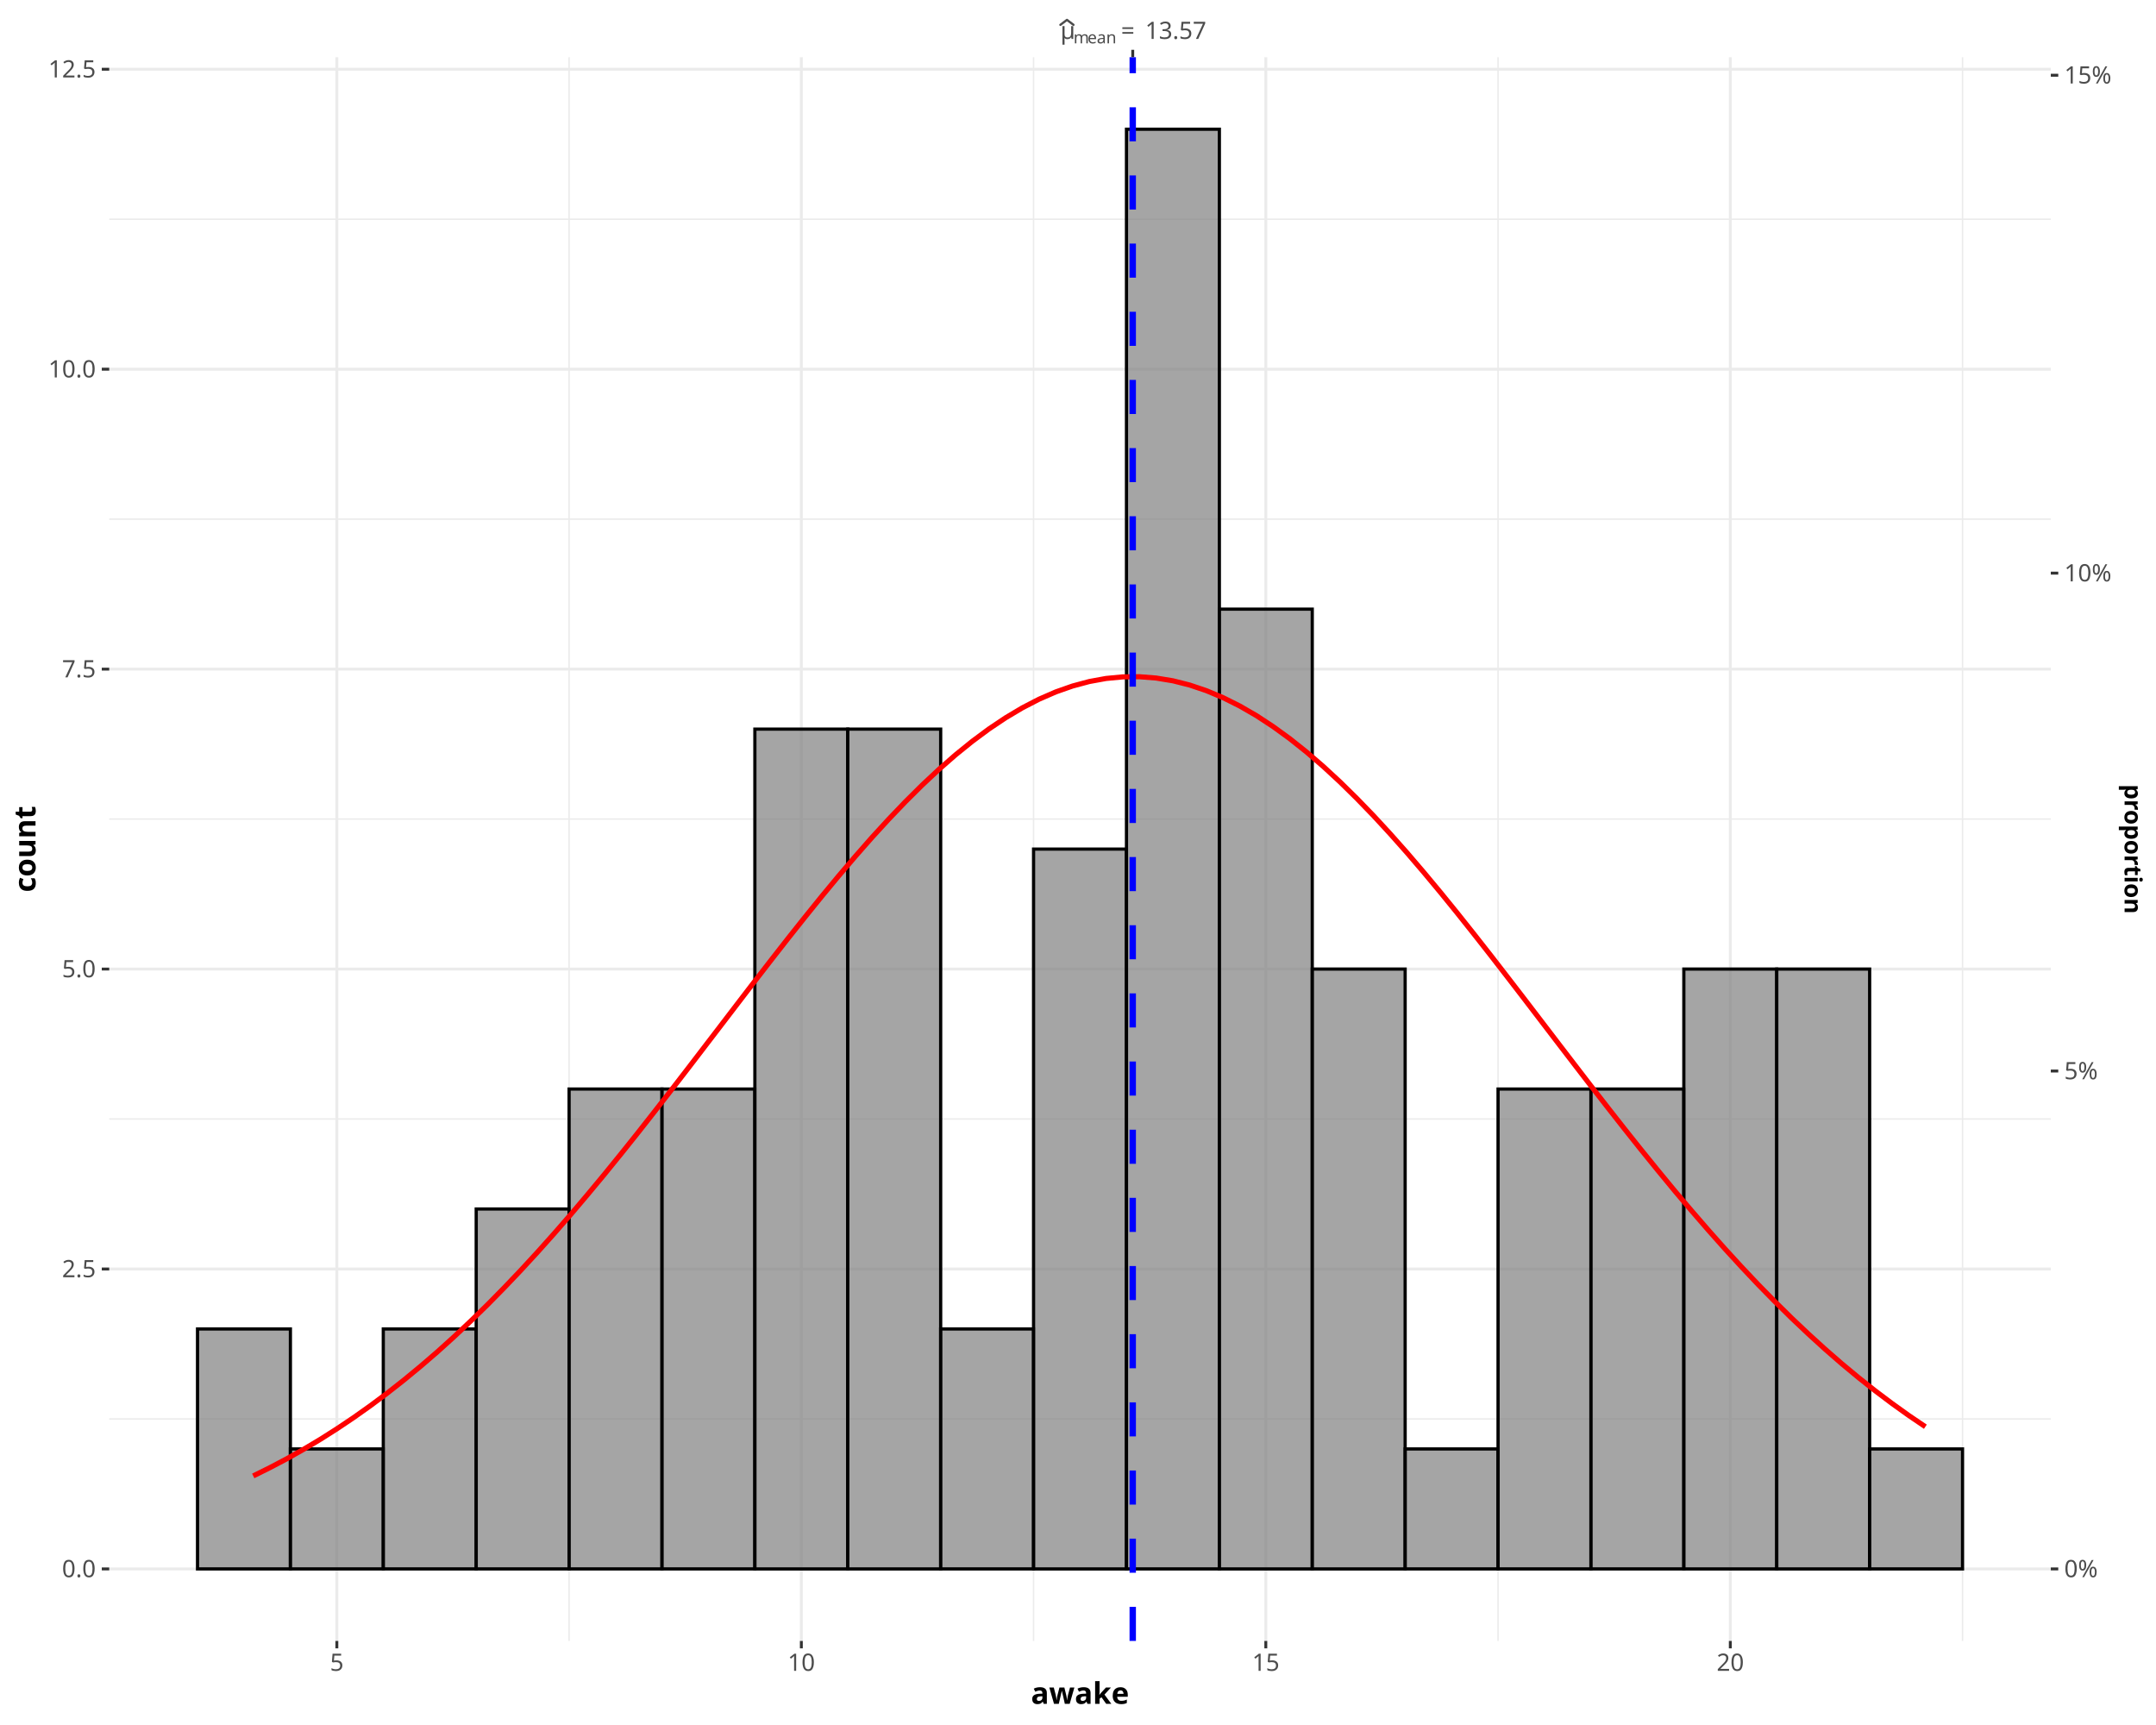
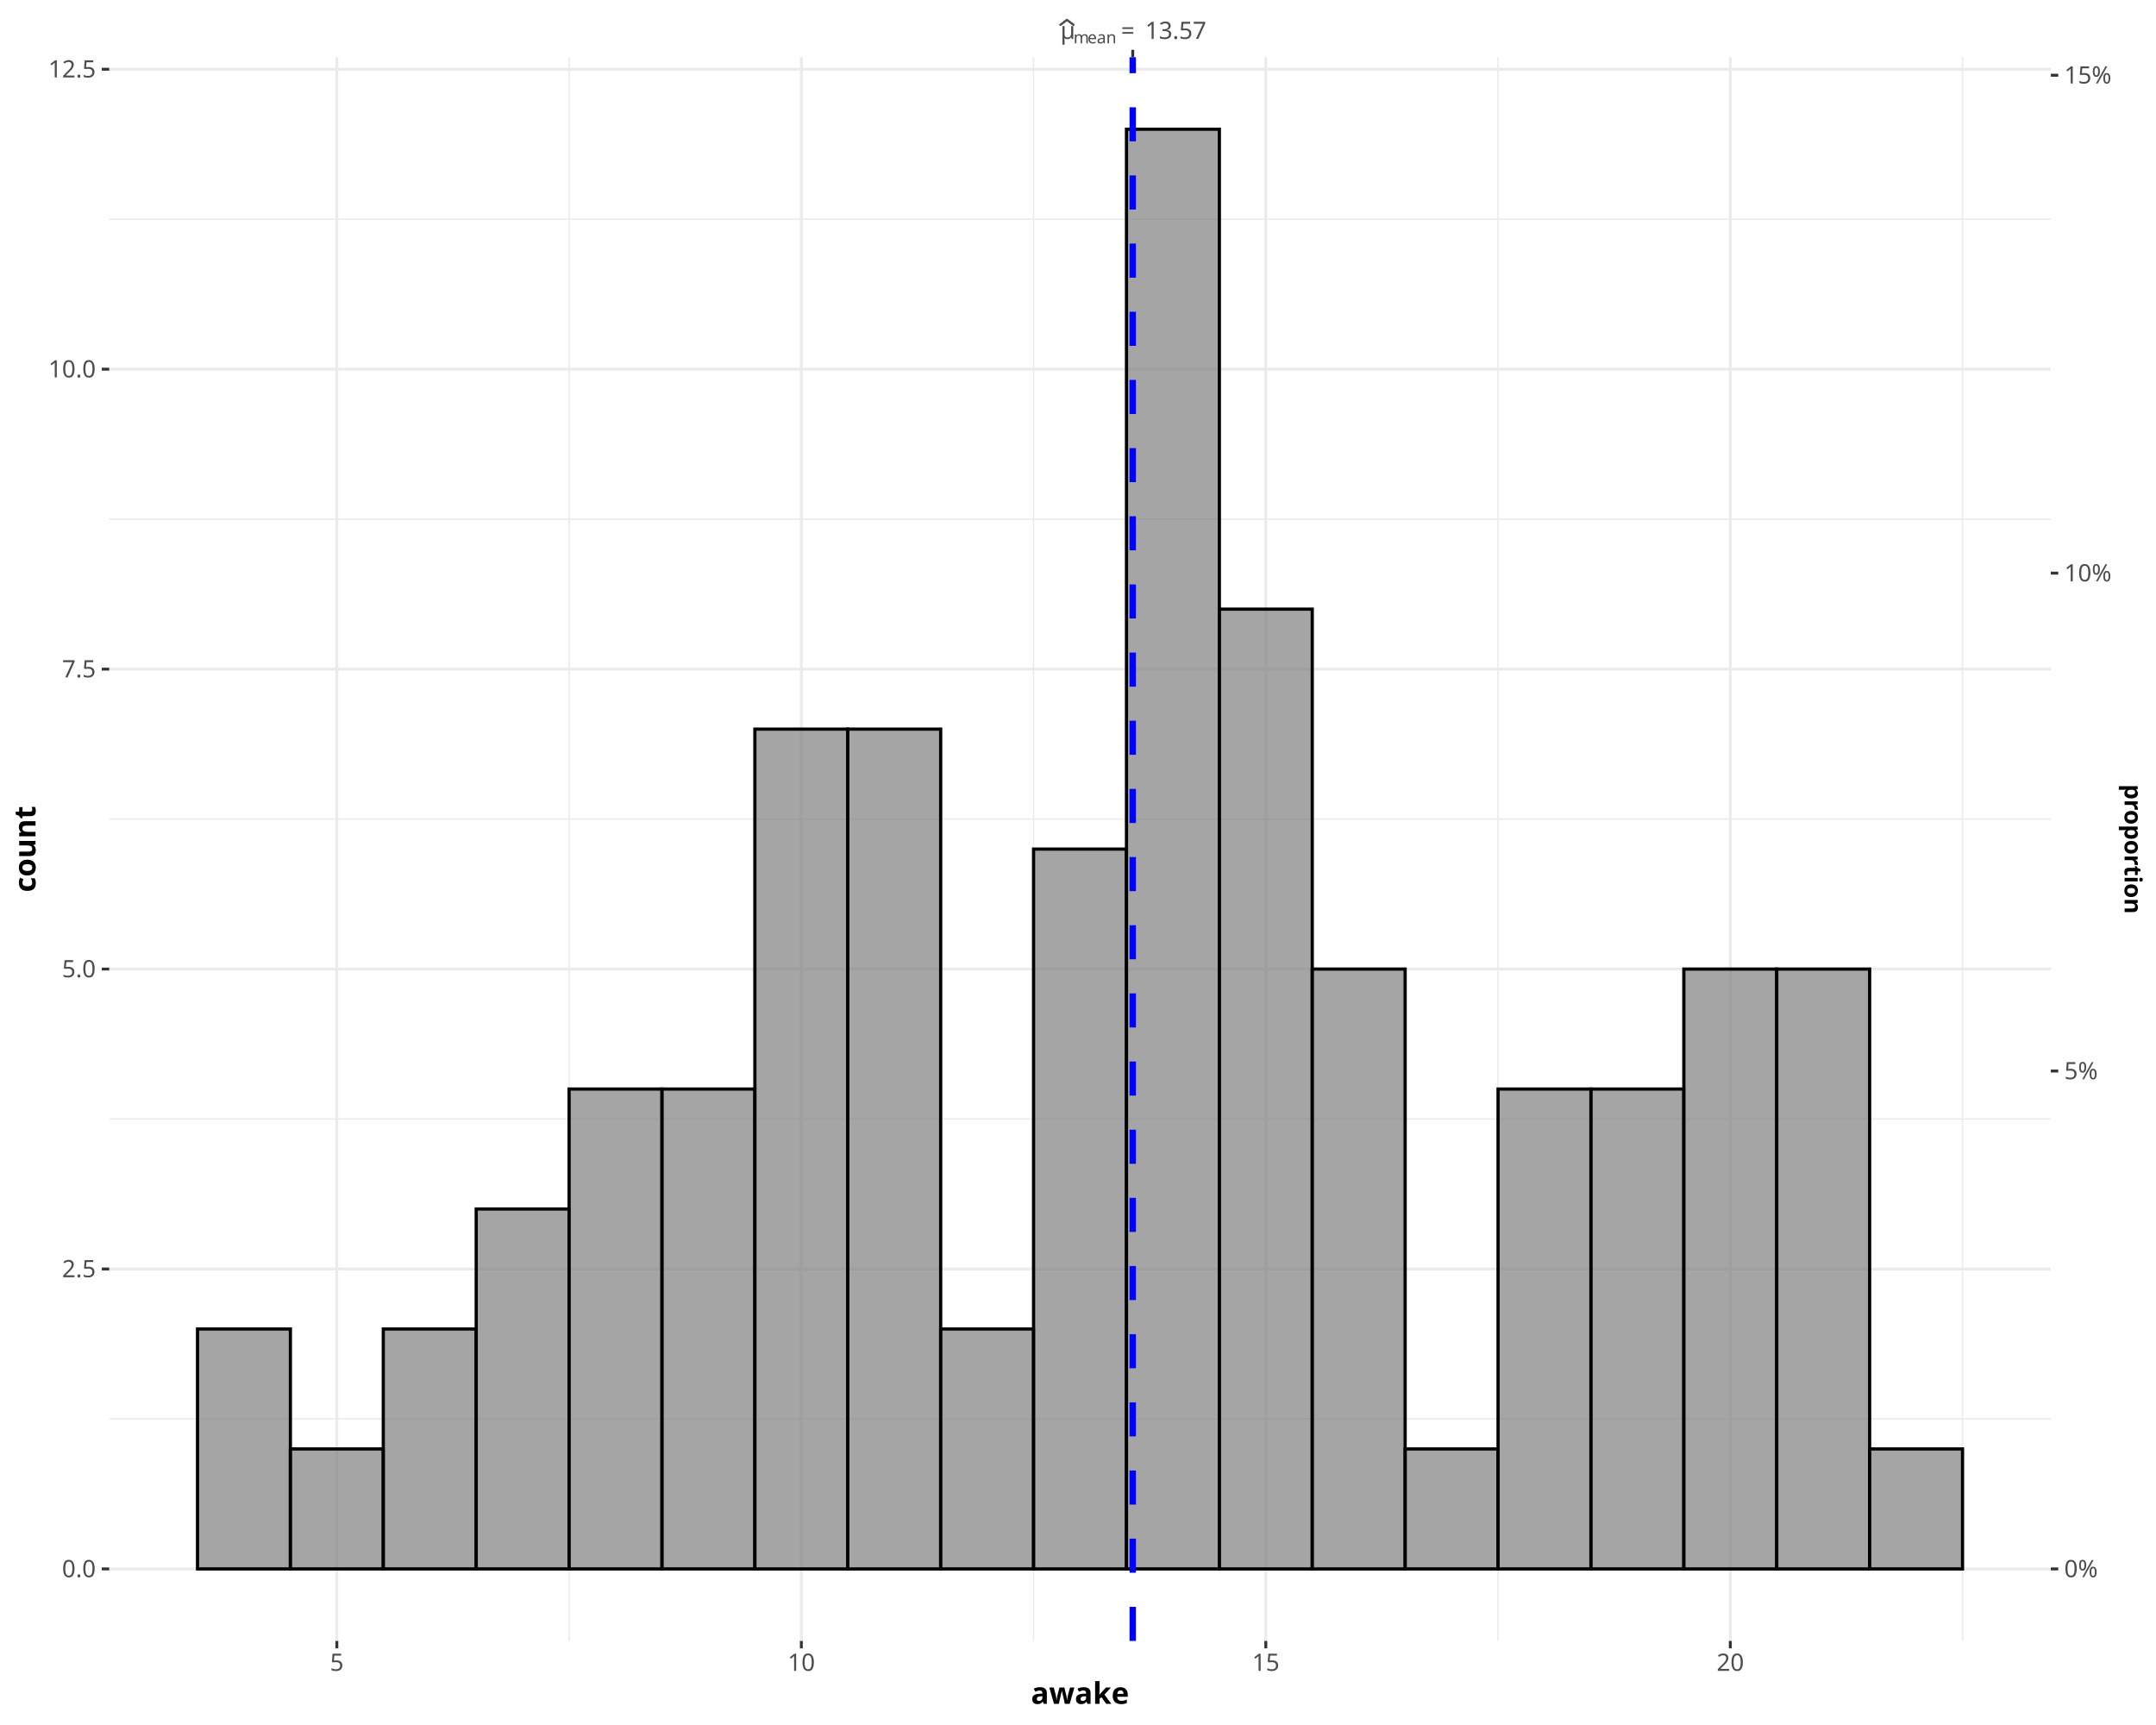
<svg xmlns="http://www.w3.org/2000/svg" class="svglite" data-engine-version="2.0" width="720.00pt" height="576.00pt" viewBox="0 0 720.00 576.00">
  <defs>
    <style type="text/css">
    .svglite line, .svglite polyline, .svglite polygon, .svglite path, .svglite rect, .svglite circle {
      fill: none;
      stroke: #000000;
      stroke-linecap: round;
      stroke-linejoin: round;
      stroke-miterlimit: 10.00;
    }
  </style>
  </defs>
  <rect width="100%" height="100%" style="stroke: none; fill: #FFFFFF;" />
  <defs>
    <clipPath id="cpMC4wMHw3MjAuMDB8MC4wMHw1NzYuMDA=">
      <rect x="0.00" y="0.00" width="720.00" height="576.00" />
    </clipPath>
  </defs>
  <g clip-path="url(#cpMC4wMHw3MjAuMDB8MC4wMHw1NzYuMDA=)">
    <rect x="0" y="0.00" width="720.00" height="576.00" style="stroke-width: 0.97; stroke: #FFFFFF; fill: #FFFFFF;" />
  </g>
  <defs>
    <clipPath id="cpMzYuNDh8Njg0Ljg3fDE5LjExfDU0Ny45Mg==">
      <rect x="36.48" y="19.11" width="648.38" height="528.81" />
    </clipPath>
  </defs>
  <g clip-path="url(#cpMzYuNDh8Njg0Ljg3fDE5LjExfDU0Ny45Mg==)">
    <rect x="36.48" y="19.11" width="648.38" height="528.81" style="stroke-width: 0.97; stroke: none; fill: #FFFFFF;" />
    <polyline points="36.48,473.81 684.87,473.81 " style="stroke-width: 0.48; stroke: #EBEBEB; stroke-linecap: butt;" />
    <polyline points="36.48,373.65 684.87,373.65 " style="stroke-width: 0.48; stroke: #EBEBEB; stroke-linecap: butt;" />
    <polyline points="36.48,273.50 684.87,273.50 " style="stroke-width: 0.48; stroke: #EBEBEB; stroke-linecap: butt;" />
    <polyline points="36.48,173.35 684.87,173.35 " style="stroke-width: 0.48; stroke: #EBEBEB; stroke-linecap: butt;" />
    <polyline points="36.48,73.20 684.87,73.20 " style="stroke-width: 0.48; stroke: #EBEBEB; stroke-linecap: butt;" />
    <polyline points="190.05,547.92 190.05,19.11 " style="stroke-width: 0.48; stroke: #EBEBEB; stroke-linecap: butt;" />
    <polyline points="345.16,547.92 345.16,19.11 " style="stroke-width: 0.48; stroke: #EBEBEB; stroke-linecap: butt;" />
    <polyline points="500.28,547.92 500.28,19.11 " style="stroke-width: 0.48; stroke: #EBEBEB; stroke-linecap: butt;" />
    <polyline points="655.39,547.92 655.39,19.11 " style="stroke-width: 0.48; stroke: #EBEBEB; stroke-linecap: butt;" />
    <polyline points="36.48,523.88 684.87,523.88 " style="stroke-width: 0.97; stroke: #EBEBEB; stroke-linecap: butt;" />
    <polyline points="36.48,423.73 684.87,423.73 " style="stroke-width: 0.97; stroke: #EBEBEB; stroke-linecap: butt;" />
    <polyline points="36.48,323.58 684.87,323.58 " style="stroke-width: 0.97; stroke: #EBEBEB; stroke-linecap: butt;" />
    <polyline points="36.48,223.43 684.87,223.43 " style="stroke-width: 0.97; stroke: #EBEBEB; stroke-linecap: butt;" />
    <polyline points="36.48,123.27 684.87,123.27 " style="stroke-width: 0.97; stroke: #EBEBEB; stroke-linecap: butt;" />
    <polyline points="36.48,23.12 684.87,23.12 " style="stroke-width: 0.97; stroke: #EBEBEB; stroke-linecap: butt;" />
    <polyline points="112.49,547.92 112.49,19.11 " style="stroke-width: 0.97; stroke: #EBEBEB; stroke-linecap: butt;" />
    <polyline points="267.61,547.92 267.61,19.11 " style="stroke-width: 0.97; stroke: #EBEBEB; stroke-linecap: butt;" />
    <polyline points="422.72,547.92 422.72,19.11 " style="stroke-width: 0.97; stroke: #EBEBEB; stroke-linecap: butt;" />
    <polyline points="577.84,547.92 577.84,19.11 " style="stroke-width: 0.97; stroke: #EBEBEB; stroke-linecap: butt;" />
    <rect x="65.96" y="443.76" width="31.02" height="80.12" style="stroke-width: 1.07; stroke-linecap: butt; stroke-linejoin: miter; fill: #7F7F7F; fill-opacity: 0.70;" />
    <rect x="96.98" y="483.82" width="31.02" height="40.06" style="stroke-width: 1.07; stroke-linecap: butt; stroke-linejoin: miter; fill: #7F7F7F; fill-opacity: 0.70;" />
    <rect x="128.00" y="443.76" width="31.02" height="80.12" style="stroke-width: 1.07; stroke-linecap: butt; stroke-linejoin: miter; fill: #7F7F7F; fill-opacity: 0.70;" />
    <rect x="159.03" y="403.70" width="31.02" height="120.18" style="stroke-width: 1.07; stroke-linecap: butt; stroke-linejoin: miter; fill: #7F7F7F; fill-opacity: 0.70;" />
    <rect x="190.05" y="363.64" width="31.02" height="160.24" style="stroke-width: 1.07; stroke-linecap: butt; stroke-linejoin: miter; fill: #7F7F7F; fill-opacity: 0.70;" />
    <rect x="221.07" y="363.64" width="31.02" height="160.24" style="stroke-width: 1.07; stroke-linecap: butt; stroke-linejoin: miter; fill: #7F7F7F; fill-opacity: 0.70;" />
    <rect x="252.09" y="243.46" width="31.02" height="280.43" style="stroke-width: 1.07; stroke-linecap: butt; stroke-linejoin: miter; fill: #7F7F7F; fill-opacity: 0.70;" />
    <rect x="283.12" y="243.46" width="31.02" height="280.43" style="stroke-width: 1.07; stroke-linecap: butt; stroke-linejoin: miter; fill: #7F7F7F; fill-opacity: 0.70;" />
    <rect x="314.14" y="443.76" width="31.02" height="80.12" style="stroke-width: 1.07; stroke-linecap: butt; stroke-linejoin: miter; fill: #7F7F7F; fill-opacity: 0.70;" />
    <rect x="345.16" y="283.52" width="31.02" height="240.37" style="stroke-width: 1.07; stroke-linecap: butt; stroke-linejoin: miter; fill: #7F7F7F; fill-opacity: 0.70;" />
    <rect x="376.19" y="43.15" width="31.02" height="480.73" style="stroke-width: 1.07; stroke-linecap: butt; stroke-linejoin: miter; fill: #7F7F7F; fill-opacity: 0.70;" />
    <rect x="407.21" y="203.40" width="31.02" height="320.49" style="stroke-width: 1.07; stroke-linecap: butt; stroke-linejoin: miter; fill: #7F7F7F; fill-opacity: 0.70;" />
    <rect x="438.23" y="323.58" width="31.02" height="200.31" style="stroke-width: 1.07; stroke-linecap: butt; stroke-linejoin: miter; fill: #7F7F7F; fill-opacity: 0.70;" />
    <rect x="469.26" y="483.82" width="31.02" height="40.06" style="stroke-width: 1.07; stroke-linecap: butt; stroke-linejoin: miter; fill: #7F7F7F; fill-opacity: 0.70;" />
    <rect x="500.28" y="363.64" width="31.02" height="160.24" style="stroke-width: 1.07; stroke-linecap: butt; stroke-linejoin: miter; fill: #7F7F7F; fill-opacity: 0.70;" />
    <rect x="531.30" y="363.64" width="31.02" height="160.24" style="stroke-width: 1.07; stroke-linecap: butt; stroke-linejoin: miter; fill: #7F7F7F; fill-opacity: 0.70;" />
    <rect x="562.32" y="323.58" width="31.02" height="200.31" style="stroke-width: 1.07; stroke-linecap: butt; stroke-linejoin: miter; fill: #7F7F7F; fill-opacity: 0.70;" />
    <rect x="593.35" y="323.58" width="31.02" height="200.31" style="stroke-width: 1.07; stroke-linecap: butt; stroke-linejoin: miter; fill: #7F7F7F; fill-opacity: 0.70;" />
    <rect x="624.37" y="483.82" width="31.02" height="40.06" style="stroke-width: 1.07; stroke-linecap: butt; stroke-linejoin: miter; fill: #7F7F7F; fill-opacity: 0.70;" />
-     <polyline points="84.57,492.83 90.15,490.06 95.74,487.12 101.32,483.98 106.91,480.65 112.49,477.11 118.07,473.37 123.66,469.41 129.24,465.25 134.83,460.86 140.41,456.26 146.00,451.45 151.58,446.41 157.16,441.16 162.75,435.71 168.33,430.04 173.92,424.17 179.50,418.11 185.08,411.87 190.67,405.45 196.25,398.86 201.84,392.13 207.42,385.26 213.01,378.27 218.59,371.17 224.17,364.00 229.76,356.76 235.34,349.47 240.93,342.17 246.51,334.87 252.09,327.59 257.68,320.37 263.26,313.23 268.85,306.20 274.43,299.30 280.02,292.55 285.60,286.00 291.18,279.65 296.77,273.55 302.35,267.72 307.94,262.17 313.52,256.95 319.10,252.06 324.69,247.54 330.27,243.40 335.86,239.66 341.44,236.34 347.02,233.46 352.61,231.03 358.19,229.07 363.78,227.57 369.36,226.55 374.95,226.02 380.53,225.97 386.11,226.41 391.70,227.33 397.28,228.74 402.87,230.62 408.45,232.96 414.03,235.75 419.62,238.98 425.20,242.64 430.79,246.70 436.37,251.15 441.96,255.97 447.54,261.13 453.12,266.62 458.71,272.40 464.29,278.45 469.88,284.75 475.46,291.27 481.04,297.97 486.63,304.85 492.21,311.86 497.80,318.98 503.38,326.19 508.97,333.45 514.55,340.75 520.13,348.05 525.72,355.34 531.30,362.60 536.89,369.79 542.47,376.90 548.05,383.91 553.64,390.80 559.22,397.57 564.81,404.18 570.39,410.63 575.97,416.91 581.56,423.01 587.14,428.92 592.73,434.62 598.31,440.12 603.90,445.41 609.48,450.49 615.06,455.35 620.65,459.99 626.23,464.41 631.82,468.62 637.40,472.62 642.98,476.40 " style="stroke-width: 1.71; stroke: #FF0000; stroke-linecap: butt;" />
    <line x1="378.28" y1="547.92" x2="378.28" y2="19.11" style="stroke-width: 2.13; stroke: #0000FF; stroke-dasharray: 11.38,11.38; stroke-linecap: butt;" />
  </g>
  <g clip-path="url(#cpMC4wMHw3MjAuMDB8MC4wMHw1NzYuMDA=)">
    <polyline points="378.28,16.62 378.28,19.11 " style="stroke-width: 0.97; stroke: #333333; stroke-linecap: butt;" />
    <text x="354.12" y="13.00" style="font-size: 8.00px; fill: #4D4D4D; font-family: sans;" textLength="4.37px" lengthAdjust="spacingAndGlyphs">μ</text>
    <polyline points="354.12,8.29 356.31,6.64 358.49,8.29 " style="stroke-width: 0.75; stroke: #4D4D4D;" />
    <text x="358.49" y="14.48" style="font-size: 5.60px; fill: #4D4D4D; font-family: sans;" textLength="4.67px" lengthAdjust="spacingAndGlyphs">m</text>
    <text x="363.16" y="14.48" style="font-size: 5.60px; fill: #4D4D4D; font-family: sans;" textLength="3.11px" lengthAdjust="spacingAndGlyphs">e</text>
    <text x="366.27" y="14.48" style="font-size: 5.60px; fill: #4D4D4D; font-family: sans;" textLength="3.11px" lengthAdjust="spacingAndGlyphs">a</text>
    <text x="369.39" y="14.48" style="font-size: 5.60px; fill: #4D4D4D; font-family: sans;" textLength="3.11px" lengthAdjust="spacingAndGlyphs">n</text>
    <text x="374.36" y="13.00" style="font-size: 8.00px; fill: #4D4D4D; font-family: sans;" textLength="6.21px" lengthAdjust="spacingAndGlyphs">=</text>
    <text x="382.42" y="13.00" style="font-size: 8.00px; fill: #4D4D4D; font-family: sans;" textLength="20.02px" lengthAdjust="spacingAndGlyphs">13.57</text>
    <text x="32.00" y="526.64" text-anchor="end" style="font-size: 8.00px; fill: #4D4D4D; font-family: sans;" textLength="11.12px" lengthAdjust="spacingAndGlyphs">0.0</text>
    <text x="32.00" y="426.48" text-anchor="end" style="font-size: 8.00px; fill: #4D4D4D; font-family: sans;" textLength="11.12px" lengthAdjust="spacingAndGlyphs">2.5</text>
    <text x="32.00" y="326.33" text-anchor="end" style="font-size: 8.00px; fill: #4D4D4D; font-family: sans;" textLength="11.12px" lengthAdjust="spacingAndGlyphs">5.0</text>
    <text x="32.00" y="226.18" text-anchor="end" style="font-size: 8.00px; fill: #4D4D4D; font-family: sans;" textLength="11.12px" lengthAdjust="spacingAndGlyphs">7.5</text>
    <text x="32.00" y="126.03" text-anchor="end" style="font-size: 8.00px; fill: #4D4D4D; font-family: sans;" textLength="15.57px" lengthAdjust="spacingAndGlyphs">10.0</text>
    <text x="32.00" y="25.87" text-anchor="end" style="font-size: 8.00px; fill: #4D4D4D; font-family: sans;" textLength="15.57px" lengthAdjust="spacingAndGlyphs">12.5</text>
    <polyline points="33.99,523.88 36.48,523.88 " style="stroke-width: 0.97; stroke: #333333; stroke-linecap: butt;" />
    <polyline points="33.99,423.73 36.48,423.73 " style="stroke-width: 0.97; stroke: #333333; stroke-linecap: butt;" />
    <polyline points="33.99,323.58 36.48,323.58 " style="stroke-width: 0.97; stroke: #333333; stroke-linecap: butt;" />
    <polyline points="33.99,223.43 36.48,223.43 " style="stroke-width: 0.97; stroke: #333333; stroke-linecap: butt;" />
    <polyline points="33.99,123.27 36.48,123.27 " style="stroke-width: 0.97; stroke: #333333; stroke-linecap: butt;" />
    <polyline points="33.99,23.12 36.48,23.12 " style="stroke-width: 0.97; stroke: #333333; stroke-linecap: butt;" />
    <polyline points="687.36,523.88 684.87,523.88 " style="stroke-width: 0.97; stroke: #333333; stroke-linecap: butt;" />
    <polyline points="687.36,357.63 684.87,357.63 " style="stroke-width: 0.97; stroke: #333333; stroke-linecap: butt;" />
    <polyline points="687.36,191.38 684.87,191.38 " style="stroke-width: 0.97; stroke: #333333; stroke-linecap: butt;" />
    <polyline points="687.36,25.12 684.87,25.12 " style="stroke-width: 0.97; stroke: #333333; stroke-linecap: butt;" />
    <text x="689.35" y="526.64" style="font-size: 8.00px; fill: #4D4D4D; font-family: sans;" textLength="11.56px" lengthAdjust="spacingAndGlyphs">0%</text>
    <text x="689.35" y="360.38" style="font-size: 8.00px; fill: #4D4D4D; font-family: sans;" textLength="11.56px" lengthAdjust="spacingAndGlyphs">5%</text>
    <text x="689.35" y="194.13" style="font-size: 8.00px; fill: #4D4D4D; font-family: sans;" textLength="16.01px" lengthAdjust="spacingAndGlyphs">10%</text>
    <text x="689.35" y="27.88" style="font-size: 8.00px; fill: #4D4D4D; font-family: sans;" textLength="16.01px" lengthAdjust="spacingAndGlyphs">15%</text>
    <polyline points="112.49,550.41 112.49,547.92 " style="stroke-width: 0.97; stroke: #333333; stroke-linecap: butt;" />
    <polyline points="267.61,550.41 267.61,547.92 " style="stroke-width: 0.97; stroke: #333333; stroke-linecap: butt;" />
    <polyline points="422.72,550.41 422.72,547.92 " style="stroke-width: 0.97; stroke: #333333; stroke-linecap: butt;" />
    <polyline points="577.84,550.41 577.84,547.92 " style="stroke-width: 0.97; stroke: #333333; stroke-linecap: butt;" />
    <text x="112.49" y="557.91" text-anchor="middle" style="font-size: 8.00px; fill: #4D4D4D; font-family: sans;" textLength="4.45px" lengthAdjust="spacingAndGlyphs">5</text>
    <text x="267.61" y="557.91" text-anchor="middle" style="font-size: 8.00px; fill: #4D4D4D; font-family: sans;" textLength="8.90px" lengthAdjust="spacingAndGlyphs">10</text>
    <text x="422.72" y="557.91" text-anchor="middle" style="font-size: 8.00px; fill: #4D4D4D; font-family: sans;" textLength="8.90px" lengthAdjust="spacingAndGlyphs">15</text>
    <text x="577.84" y="557.91" text-anchor="middle" style="font-size: 8.00px; fill: #4D4D4D; font-family: sans;" textLength="8.90px" lengthAdjust="spacingAndGlyphs">20</text>
    <text x="360.67" y="568.94" text-anchor="middle" style="font-size: 10.00px; font-weight: bold; font-family: sans;" textLength="28.91px" lengthAdjust="spacingAndGlyphs">awake</text>
    <text transform="translate(11.86,283.52) rotate(-90)" text-anchor="middle" style="font-size: 10.00px; font-weight: bold; font-family: sans;" textLength="24.47px" lengthAdjust="spacingAndGlyphs">count</text>
    <text transform="translate(709.51,283.52) rotate(90)" text-anchor="middle" style="font-size: 8.00px; font-weight: bold; font-family: sans;" textLength="36.02px" lengthAdjust="spacingAndGlyphs">proportion</text>
  </g>
</svg>
